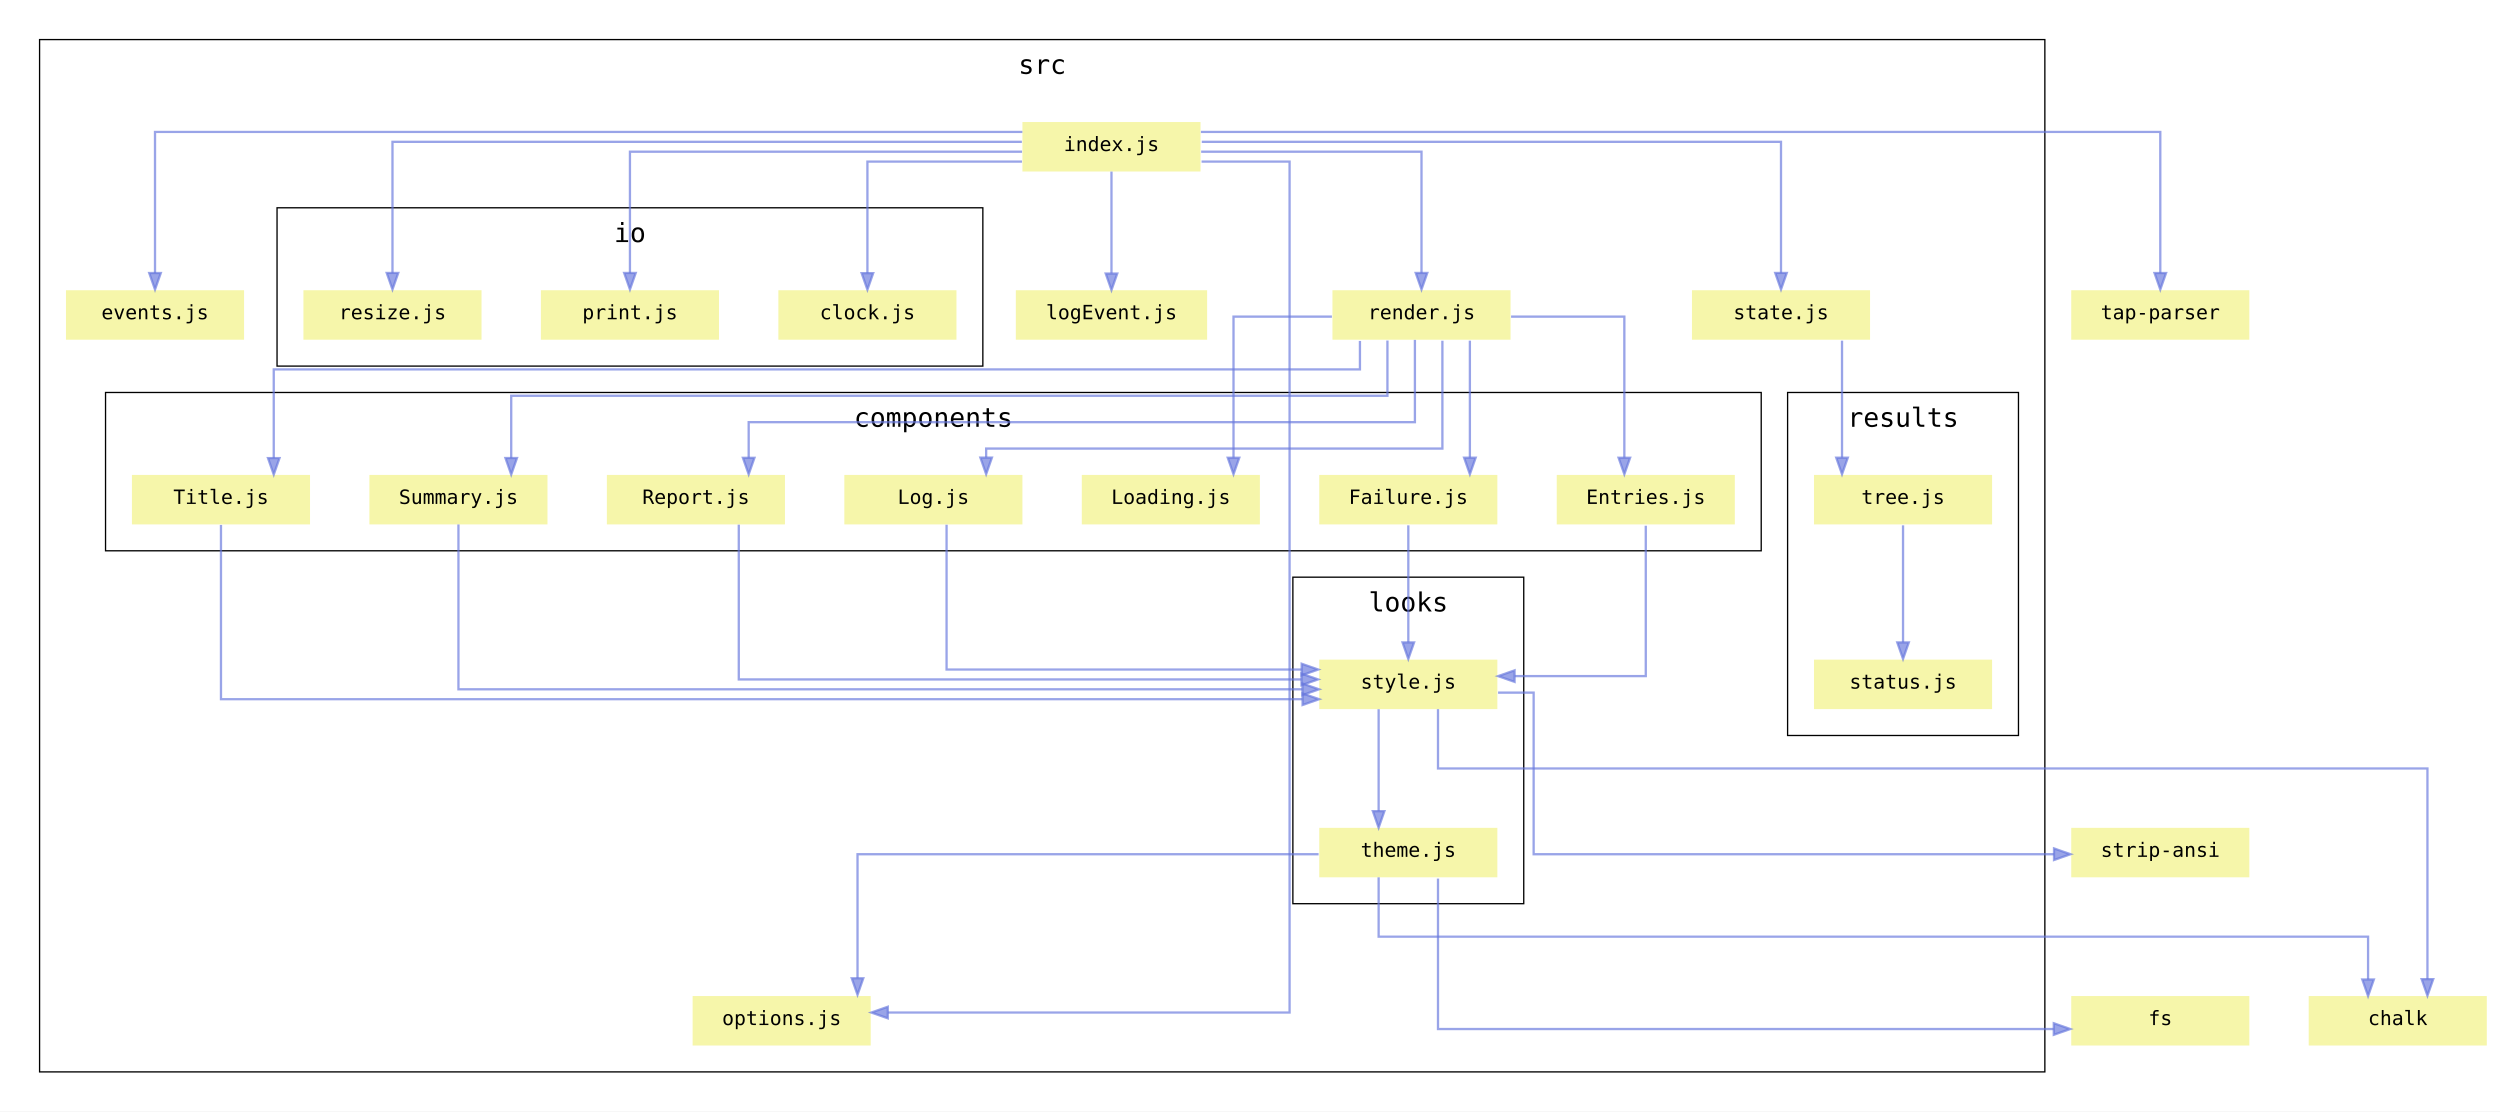
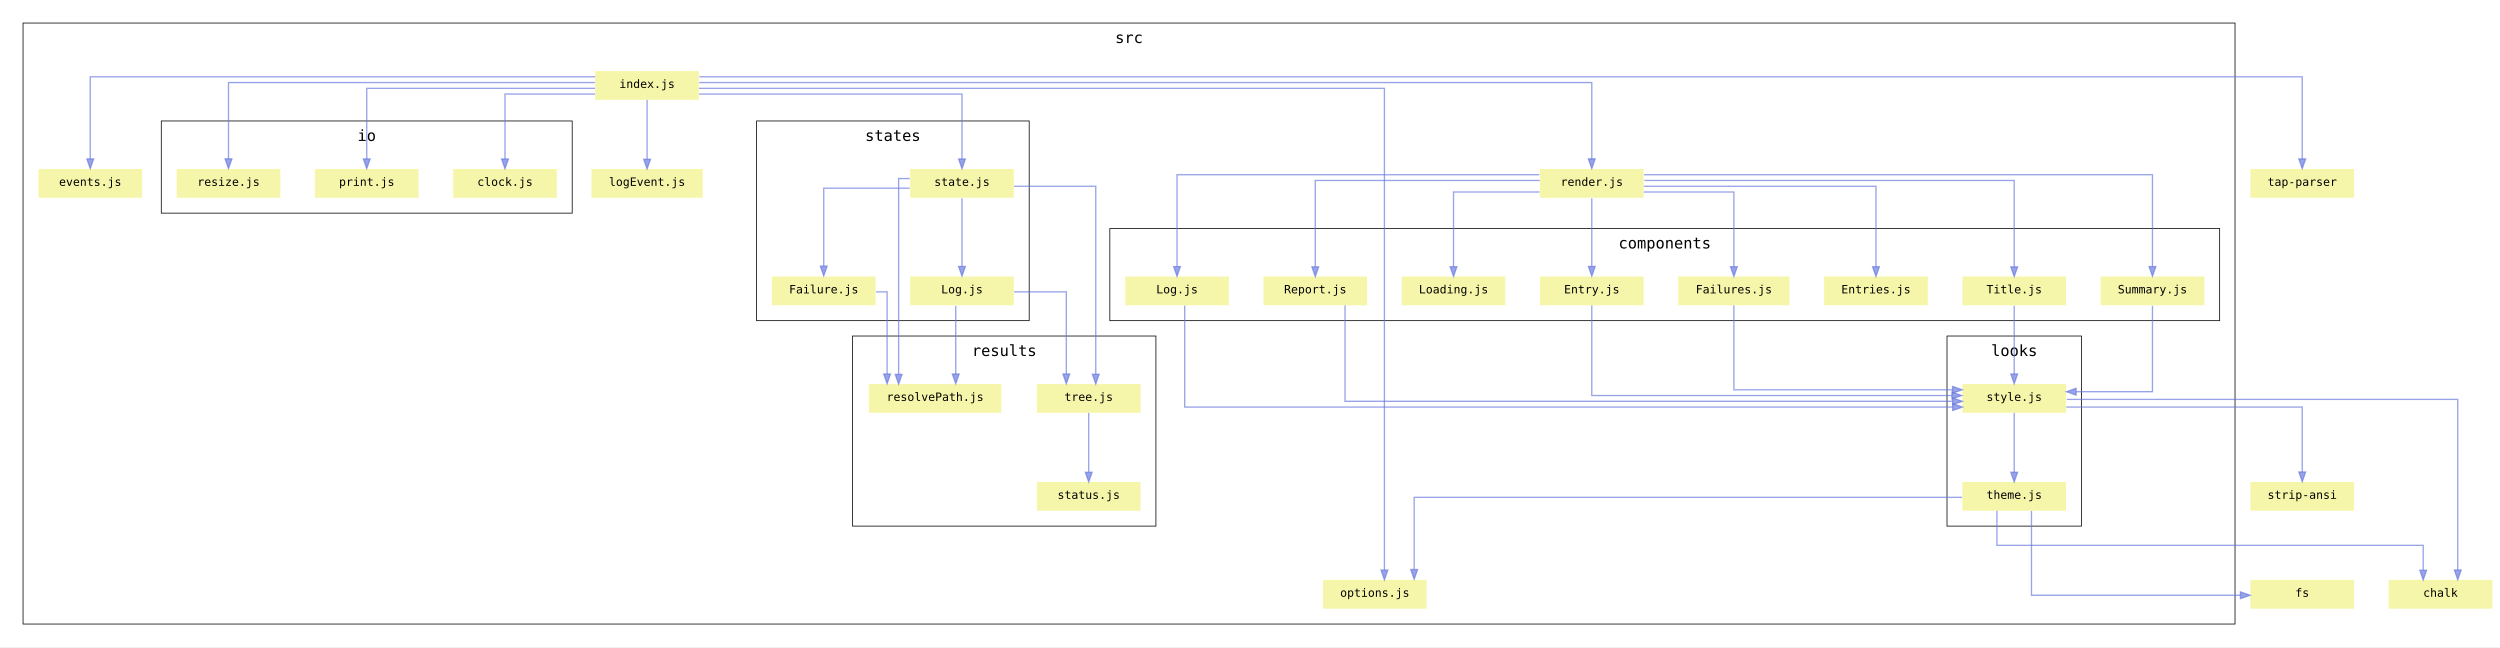
- <svg xmlns="http://www.w3.org/2000/svg" xmlns:xlink="http://www.w3.org/1999/xlink" width="758pt" height="337pt" viewBox="0.00 0.00 758.00 337.00">
+ <svg xmlns="http://www.w3.org/2000/svg" xmlns:xlink="http://www.w3.org/1999/xlink" width="1302pt" height="337pt" viewBox="0.00 0.00 1302.00 337.00">
  <g id="graph0" class="graph" transform="scale(1 1) rotate(0) translate(4 333)">
-     <polygon fill="#ffffff" stroke="transparent" points="-4,4 -4,-333 754,-333 754,4 -4,4" />
+     <polygon fill="#ffffff" stroke="transparent" points="-4,4 -4,-333 1298,-333 1298,4 -4,4" />
    <g id="clust1" class="cluster">
-       <polygon fill="#ffffff" stroke="#000000" stroke-width=".4" points="8,-8 8,-321 616,-321 616,-8 8,-8" />
-       <text text-anchor="middle" x="312" y="-310.6" font-family="monospace" font-size="8.00" fill="#000000">src</text>
+       <polygon fill="#ffffff" stroke="#000000" stroke-width=".4" points="8,-8 8,-321 1160,-321 1160,-8 8,-8" />
+       <text text-anchor="middle" x="584" y="-310.6" font-family="monospace" font-size="8.00" fill="#000000">src</text>
    </g>
    <g id="clust2" class="cluster">
-       <polygon fill="#ffffff" stroke="#000000" stroke-width=".4" points="28,-166 28,-214 530,-214 530,-166 28,-166" />
-       <text text-anchor="middle" x="279" y="-203.6" font-family="monospace" font-size="8.00" fill="#000000">components</text>
+       <polygon fill="#ffffff" stroke="#000000" stroke-width=".4" points="574,-166 574,-214 1152,-214 1152,-166 574,-166" />
+       <text text-anchor="middle" x="863" y="-203.6" font-family="monospace" font-size="8.00" fill="#000000">components</text>
    </g>
    <g id="clust3" class="cluster">
      <polygon fill="#ffffff" stroke="#000000" stroke-width=".4" points="80,-222 80,-270 294,-270 294,-222 80,-222" />
      <text text-anchor="middle" x="187" y="-259.6" font-family="monospace" font-size="8.00" fill="#000000">io</text>
    </g>
    <g id="clust4" class="cluster">
-       <polygon fill="#ffffff" stroke="#000000" stroke-width=".4" points="388,-59 388,-158 458,-158 458,-59 388,-59" />
-       <text text-anchor="middle" x="423" y="-147.6" font-family="monospace" font-size="8.00" fill="#000000">looks</text>
+       <polygon fill="#ffffff" stroke="#000000" stroke-width=".4" points="1010,-59 1010,-158 1080,-158 1080,-59 1010,-59" />
+       <text text-anchor="middle" x="1045" y="-147.6" font-family="monospace" font-size="8.00" fill="#000000">looks</text>
    </g>
    <g id="clust5" class="cluster">
-       <polygon fill="#ffffff" stroke="#000000" stroke-width=".4" points="538,-110 538,-214 608,-214 608,-110 538,-110" />
-       <text text-anchor="middle" x="573" y="-203.6" font-family="monospace" font-size="8.00" fill="#000000">results</text>
+       <polygon fill="#ffffff" stroke="#000000" stroke-width=".4" points="440,-59 440,-158 598,-158 598,-59 440,-59" />
+       <text text-anchor="middle" x="519" y="-147.6" font-family="monospace" font-size="8.00" fill="#000000">results</text>
+     </g>
+     <g id="clust6" class="cluster">
+       <polygon fill="#ffffff" stroke="#000000" stroke-width=".4" points="390,-166 390,-270 532,-270 532,-166 390,-166" />
+       <text text-anchor="middle" x="461" y="-259.6" font-family="monospace" font-size="8.00" fill="#000000">states</text>
    </g>
    <g id="node1" class="node">
      <g id="a_node1">
        <a xlink:href="chalk" xlink:title="chalk">
-           <polygon fill="#f6f6aa" stroke="transparent" stroke-width=".4" points="750,-31 696,-31 696,-16 750,-16 750,-31" />
-           <text text-anchor="middle" x="723" y="-22.2" font-family="monospace" font-size="6.00" fill="#000000">chalk</text>
+           <polygon fill="#f6f6aa" stroke="transparent" stroke-width=".4" points="1294,-31 1240,-31 1240,-16 1294,-16 1294,-31" />
+           <text text-anchor="middle" x="1267" y="-22.2" font-family="monospace" font-size="6.00" fill="#000000">chalk</text>
        </a>
      </g>
    </g>
    <g id="node2" class="node">
-       <polygon fill="#f6f6aa" stroke="transparent" stroke-width=".4" points="678,-31 624,-31 624,-16 678,-16 678,-31" />
-       <text text-anchor="middle" x="651" y="-22.2" font-family="monospace" font-size="6.00" fill="#000000">fs</text>
+       <polygon fill="#f6f6aa" stroke="transparent" stroke-width=".4" points="1222,-31 1168,-31 1168,-16 1222,-16 1222,-31" />
+       <text text-anchor="middle" x="1195" y="-22.2" font-family="monospace" font-size="6.00" fill="#000000">fs</text>
    </g>
    <g id="node3" class="node">
      <g id="a_node3">
        <a xlink:href="src/components/Entries.js" xlink:title="Entries.js">
-           <polygon fill="#f6f6aa" stroke="transparent" stroke-width=".4" points="522,-189 468,-189 468,-174 522,-174 522,-189" />
-           <text text-anchor="middle" x="495" y="-180.2" font-family="monospace" font-size="6.00" fill="#000000">Entries.js</text>
+           <polygon fill="#f6f6aa" stroke="transparent" stroke-width=".4" points="1000,-189 946,-189 946,-174 1000,-174 1000,-189" />
+           <text text-anchor="middle" x="973" y="-180.2" font-family="monospace" font-size="6.00" fill="#000000">Entries.js</text>
        </a>
      </g>
    </g>
    <g id="node4" class="node">
      <g id="a_node4">
+         <a xlink:href="src/components/Entry.js" xlink:title="Entry.js">
+           <polygon fill="#f6f6aa" stroke="transparent" stroke-width=".4" points="852,-189 798,-189 798,-174 852,-174 852,-189" />
+           <text text-anchor="middle" x="825" y="-180.2" font-family="monospace" font-size="6.00" fill="#000000">Entry.js</text>
+         </a>
+       </g>
+     </g>
+     <g id="node5" class="node">
+       <g id="a_node5">
        <a xlink:href="src/looks/style.js" xlink:title="style.js">
-           <polygon fill="#f6f6aa" stroke="transparent" stroke-width=".4" points="450,-133 396,-133 396,-118 450,-118 450,-133" />
-           <text text-anchor="middle" x="423" y="-124.2" font-family="monospace" font-size="6.00" fill="#000000">style.js</text>
+           <polygon fill="#f6f6aa" stroke="transparent" stroke-width=".4" points="1072,-133 1018,-133 1018,-118 1072,-118 1072,-133" />
+           <text text-anchor="middle" x="1045" y="-124.2" font-family="monospace" font-size="6.00" fill="#000000">style.js</text>
        </a>
      </g>
    </g>
    <g id="edge1" class="edge">
-       <path fill="none" stroke="#6677dd" stroke-width=".7" stroke-opacity="0.667" d="M495,-173.606C495,-158.724 495,-128 495,-128 495,-128 455.22,-128 455.22,-128" />
-       <polygon fill="#6677dd" fill-opacity="0.667" stroke="#6677dd" stroke-width=".7" stroke-opacity="0.667" points="455.22,-126.25 450.22,-128 455.22,-129.75 455.22,-126.25" />
+       <path fill="none" stroke="#6677dd" stroke-width=".7" stroke-opacity="0.667" d="M825,-173.922C825,-158.947 825,-127 825,-127 825,-127 1012.582,-127 1012.582,-127" />
+       <polygon fill="#6677dd" fill-opacity="0.667" stroke="#6677dd" stroke-width=".7" stroke-opacity="0.667" points="1012.582,-128.75 1017.582,-127 1012.582,-125.25 1012.582,-128.75" />
    </g>
    <g id="edge17" class="edge">
-       <path fill="none" stroke="#6677dd" stroke-width=".7" stroke-opacity="0.667" d="M432,-117.987C432,-110.465 432,-100 432,-100 432,-100 732,-100 732,-100 732,-100 732,-36.115 732,-36.115" />
-       <polygon fill="#6677dd" fill-opacity="0.667" stroke="#6677dd" stroke-width=".7" stroke-opacity="0.667" points="733.75,-36.115 732,-31.115 730.25,-36.115 733.75,-36.115" />
-     </g>
-     <g id="node21" class="node">
-       <g id="a_node21">
-         <a xlink:href="src/looks/theme.js" xlink:title="theme.js">
-           <polygon fill="#f6f6aa" stroke="transparent" stroke-width=".4" points="450,-82 396,-82 396,-67 450,-67 450,-82" />
-           <text text-anchor="middle" x="423" y="-73.2" font-family="monospace" font-size="6.00" fill="#000000">theme.js</text>
-         </a>
-       </g>
-     </g>
-     <g id="edge16" class="edge">
-       <path fill="none" stroke="#6677dd" stroke-width=".7" stroke-opacity="0.667" d="M414,-117.975C414,-117.975 414,-87.056 414,-87.056" />
-       <polygon fill="#6677dd" fill-opacity="0.667" stroke="#6677dd" stroke-width=".7" stroke-opacity="0.667" points="415.75,-87.056 414,-82.056 412.25,-87.056 415.75,-87.056" />
+       <path fill="none" stroke="#6677dd" stroke-width=".7" stroke-opacity="0.667" d="M1072.406,-125C1133.595,-125 1276,-125 1276,-125 1276,-125 1276,-36.129 1276,-36.129" />
+       <polygon fill="#6677dd" fill-opacity="0.667" stroke="#6677dd" stroke-width=".7" stroke-opacity="0.667" points="1277.75,-36.129 1276,-31.129 1274.25,-36.129 1277.75,-36.129" />
    </g>
    <g id="node22" class="node">
      <g id="a_node22">
+         <a xlink:href="src/looks/theme.js" xlink:title="theme.js">
+           <polygon fill="#f6f6aa" stroke="transparent" stroke-width=".4" points="1072,-82 1018,-82 1018,-67 1072,-67 1072,-82" />
+           <text text-anchor="middle" x="1045" y="-73.2" font-family="monospace" font-size="6.00" fill="#000000">theme.js</text>
+         </a>
+       </g>
+     </g>
+     <g id="edge16" class="edge">
+       <path fill="none" stroke="#6677dd" stroke-width=".7" stroke-opacity="0.667" d="M1045,-117.975C1045,-117.975 1045,-87.056 1045,-87.056" />
+       <polygon fill="#6677dd" fill-opacity="0.667" stroke="#6677dd" stroke-width=".7" stroke-opacity="0.667" points="1046.75,-87.056 1045,-82.056 1043.25,-87.056 1046.75,-87.056" />
+     </g>
+     <g id="node23" class="node">
+       <g id="a_node23">
        <a xlink:href="strip-ansi" xlink:title="strip-ansi">
-           <polygon fill="#f6f6aa" stroke="transparent" stroke-width=".4" points="678,-82 624,-82 624,-67 678,-67 678,-82" />
-           <text text-anchor="middle" x="651" y="-73.2" font-family="monospace" font-size="6.00" fill="#000000">strip-ansi</text>
+           <polygon fill="#f6f6aa" stroke="transparent" stroke-width=".4" points="1222,-82 1168,-82 1168,-67 1222,-67 1222,-82" />
+           <text text-anchor="middle" x="1195" y="-73.2" font-family="monospace" font-size="6.00" fill="#000000">strip-ansi</text>
        </a>
      </g>
    </g>
    <g id="edge18" class="edge">
-       <path fill="none" stroke="#6677dd" stroke-width=".7" stroke-opacity="0.667" d="M450.212,-123C456.303,-123 461,-123 461,-123 461,-123 461,-74 461,-74 461,-74 618.778,-74 618.778,-74" />
-       <polygon fill="#6677dd" fill-opacity="0.667" stroke="#6677dd" stroke-width=".7" stroke-opacity="0.667" points="618.778,-75.75 623.778,-74 618.778,-72.25 618.778,-75.75" />
-     </g>
-     <g id="node5" class="node">
-       <g id="a_node5">
-         <a xlink:href="src/components/Failure.js" xlink:title="Failure.js">
-           <polygon fill="#f6f6aa" stroke="transparent" stroke-width=".4" points="450,-189 396,-189 396,-174 450,-174 450,-189" />
-           <text text-anchor="middle" x="423" y="-180.2" font-family="monospace" font-size="6.00" fill="#000000">Failure.js</text>
-         </a>
-       </g>
-     </g>
-     <g id="edge2" class="edge">
-       <path fill="none" stroke="#6677dd" stroke-width=".7" stroke-opacity="0.667" d="M423,-173.713C423,-173.713 423,-138.22 423,-138.22" />
-       <polygon fill="#6677dd" fill-opacity="0.667" stroke="#6677dd" stroke-width=".7" stroke-opacity="0.667" points="424.75,-138.22 423,-133.22 421.25,-138.22 424.75,-138.22" />
+       <path fill="none" stroke="#6677dd" stroke-width=".7" stroke-opacity="0.667" d="M1072.164,-121C1115.39,-121 1195,-121 1195,-121 1195,-121 1195,-87.178 1195,-87.178" />
+       <polygon fill="#6677dd" fill-opacity="0.667" stroke="#6677dd" stroke-width=".7" stroke-opacity="0.667" points="1196.75,-87.178 1195,-82.178 1193.25,-87.179 1196.75,-87.178" />
    </g>
    <g id="node6" class="node">
      <g id="a_node6">
-         <a xlink:href="src/components/Loading.js" xlink:title="Loading.js">
-           <polygon fill="#f6f6aa" stroke="transparent" stroke-width=".4" points="378,-189 324,-189 324,-174 378,-174 378,-189" />
-           <text text-anchor="middle" x="351" y="-180.2" font-family="monospace" font-size="6.00" fill="#000000">Loading.js</text>
-         </a>
-       </g>
+         <a xlink:href="src/components/Failures.js" xlink:title="Failures.js">
+           <polygon fill="#f6f6aa" stroke="transparent" stroke-width=".4" points="928,-189 870,-189 870,-174 928,-174 928,-189" />
+           <text text-anchor="middle" x="899" y="-180.2" font-family="monospace" font-size="6.00" fill="#000000">Failures.js</text>
+         </a>
+       </g>
+     </g>
+     <g id="edge2" class="edge">
+       <path fill="none" stroke="#6677dd" stroke-width=".7" stroke-opacity="0.667" d="M899,-173.901C899,-159.575 899,-130 899,-130 899,-130 1012.881,-130 1012.881,-130" />
+       <polygon fill="#6677dd" fill-opacity="0.667" stroke="#6677dd" stroke-width=".7" stroke-opacity="0.667" points="1012.881,-131.75 1017.881,-130 1012.881,-128.25 1012.881,-131.75" />
    </g>
    <g id="node7" class="node">
      <g id="a_node7">
-         <a xlink:href="src/components/Log.js" xlink:title="Log.js">
-           <polygon fill="#f6f6aa" stroke="transparent" stroke-width=".4" points="306,-189 252,-189 252,-174 306,-174 306,-189" />
-           <text text-anchor="middle" x="279" y="-180.2" font-family="monospace" font-size="6.00" fill="#000000">Log.js</text>
-         </a>
-       </g>
-     </g>
-     <g id="edge3" class="edge">
-       <path fill="none" stroke="#6677dd" stroke-width=".7" stroke-opacity="0.667" d="M283,-173.901C283,-159.575 283,-130 283,-130 283,-130 390.674,-130 390.674,-130" />
-       <polygon fill="#6677dd" fill-opacity="0.667" stroke="#6677dd" stroke-width=".7" stroke-opacity="0.667" points="390.674,-131.75 395.674,-130 390.674,-128.25 390.674,-131.75" />
+         <a xlink:href="src/components/Loading.js" xlink:title="Loading.js">
+           <polygon fill="#f6f6aa" stroke="transparent" stroke-width=".4" points="780,-189 726,-189 726,-174 780,-174 780,-189" />
+           <text text-anchor="middle" x="753" y="-180.2" font-family="monospace" font-size="6.00" fill="#000000">Loading.js</text>
+         </a>
+       </g>
    </g>
    <g id="node8" class="node">
      <g id="a_node8">
-         <a xlink:href="src/components/Report.js" xlink:title="Report.js">
-           <polygon fill="#f6f6aa" stroke="transparent" stroke-width=".4" points="234,-189 180,-189 180,-174 234,-174 234,-189" />
-           <text text-anchor="middle" x="207" y="-180.2" font-family="monospace" font-size="6.00" fill="#000000">Report.js</text>
-         </a>
-       </g>
-     </g>
-     <g id="edge4" class="edge">
-       <path fill="none" stroke="#6677dd" stroke-width=".7" stroke-opacity="0.667" d="M220,-173.922C220,-158.947 220,-127 220,-127 220,-127 390.623,-127 390.623,-127" />
-       <polygon fill="#6677dd" fill-opacity="0.667" stroke="#6677dd" stroke-width=".7" stroke-opacity="0.667" points="390.623,-128.75 395.623,-127 390.623,-125.25 390.623,-128.75" />
+         <a xlink:href="src/components/Log.js" xlink:title="Log.js">
+           <polygon fill="#f6f6aa" stroke="transparent" stroke-width=".4" points="636,-189 582,-189 582,-174 636,-174 636,-189" />
+           <text text-anchor="middle" x="609" y="-180.2" font-family="monospace" font-size="6.00" fill="#000000">Log.js</text>
+         </a>
+       </g>
+     </g>
+     <g id="edge3" class="edge">
+       <path fill="none" stroke="#6677dd" stroke-width=".7" stroke-opacity="0.667" d="M613,-173.838C613,-157.558 613,-121 613,-121 613,-121 1012.976,-121 1012.976,-121" />
+       <polygon fill="#6677dd" fill-opacity="0.667" stroke="#6677dd" stroke-width=".7" stroke-opacity="0.667" points="1012.976,-122.75 1017.976,-121 1012.976,-119.25 1012.976,-122.75" />
    </g>
    <g id="node9" class="node">
      <g id="a_node9">
-         <a xlink:href="src/components/Summary.js" xlink:title="Summary.js">
-           <polygon fill="#f6f6aa" stroke="transparent" stroke-width=".4" points="162,-189 108,-189 108,-174 162,-174 162,-189" />
-           <text text-anchor="middle" x="135" y="-180.2" font-family="monospace" font-size="6.00" fill="#000000">Summary.js</text>
-         </a>
-       </g>
-     </g>
-     <g id="edge5" class="edge">
-       <path fill="none" stroke="#6677dd" stroke-width=".7" stroke-opacity="0.667" d="M135,-173.983C135,-158.397 135,-124 135,-124 135,-124 390.906,-124 390.906,-124" />
-       <polygon fill="#6677dd" fill-opacity="0.667" stroke="#6677dd" stroke-width=".7" stroke-opacity="0.667" points="390.906,-125.75 395.906,-124 390.906,-122.25 390.906,-125.75" />
+         <a xlink:href="src/components/Report.js" xlink:title="Report.js">
+           <polygon fill="#f6f6aa" stroke="transparent" stroke-width=".4" points="708,-189 654,-189 654,-174 708,-174 708,-189" />
+           <text text-anchor="middle" x="681" y="-180.2" font-family="monospace" font-size="6.00" fill="#000000">Report.js</text>
+         </a>
+       </g>
+     </g>
+     <g id="edge4" class="edge">
+       <path fill="none" stroke="#6677dd" stroke-width=".7" stroke-opacity="0.667" d="M696.5,-173.983C696.5,-158.397 696.5,-124 696.5,-124 696.5,-124 1012.944,-124 1012.944,-124" />
+       <polygon fill="#6677dd" fill-opacity="0.667" stroke="#6677dd" stroke-width=".7" stroke-opacity="0.667" points="1012.944,-125.75 1017.944,-124 1012.944,-122.25 1012.944,-125.75" />
    </g>
    <g id="node10" class="node">
      <g id="a_node10">
-         <a xlink:href="src/components/Title.js" xlink:title="Title.js">
-           <polygon fill="#f6f6aa" stroke="transparent" stroke-width=".4" points="90,-189 36,-189 36,-174 90,-174 90,-189" />
-           <text text-anchor="middle" x="63" y="-180.2" font-family="monospace" font-size="6.00" fill="#000000">Title.js</text>
-         </a>
-       </g>
-     </g>
-     <g id="edge6" class="edge">
-       <path fill="none" stroke="#6677dd" stroke-width=".7" stroke-opacity="0.667" d="M63,-173.838C63,-157.558 63,-121 63,-121 63,-121 390.942,-121 390.942,-121" />
-       <polygon fill="#6677dd" fill-opacity="0.667" stroke="#6677dd" stroke-width=".7" stroke-opacity="0.667" points="390.942,-122.75 395.942,-121 390.942,-119.25 390.942,-122.75" />
+         <a xlink:href="src/components/Summary.js" xlink:title="Summary.js">
+           <polygon fill="#f6f6aa" stroke="transparent" stroke-width=".4" points="1144,-189 1090,-189 1090,-174 1144,-174 1144,-189" />
+           <text text-anchor="middle" x="1117" y="-180.2" font-family="monospace" font-size="6.00" fill="#000000">Summary.js</text>
+         </a>
+       </g>
+     </g>
+     <g id="edge5" class="edge">
+       <path fill="none" stroke="#6677dd" stroke-width=".7" stroke-opacity="0.667" d="M1117,-173.753C1117,-159.15 1117,-129 1117,-129 1117,-129 1077.22,-129 1077.22,-129" />
+       <polygon fill="#6677dd" fill-opacity="0.667" stroke="#6677dd" stroke-width=".7" stroke-opacity="0.667" points="1077.22,-127.25 1072.22,-129 1077.22,-130.75 1077.22,-127.25" />
    </g>
    <g id="node11" class="node">
      <g id="a_node11">
+         <a xlink:href="src/components/Title.js" xlink:title="Title.js">
+           <polygon fill="#f6f6aa" stroke="transparent" stroke-width=".4" points="1072,-189 1018,-189 1018,-174 1072,-174 1072,-189" />
+           <text text-anchor="middle" x="1045" y="-180.2" font-family="monospace" font-size="6.00" fill="#000000">Title.js</text>
+         </a>
+       </g>
+     </g>
+     <g id="edge6" class="edge">
+       <path fill="none" stroke="#6677dd" stroke-width=".7" stroke-opacity="0.667" d="M1045,-173.713C1045,-173.713 1045,-138.22 1045,-138.22" />
+       <polygon fill="#6677dd" fill-opacity="0.667" stroke="#6677dd" stroke-width=".7" stroke-opacity="0.667" points="1046.75,-138.22 1045,-133.22 1043.25,-138.22 1046.75,-138.22" />
+     </g>
+     <g id="node12" class="node">
+       <g id="a_node12">
        <a xlink:href="src/events.js" xlink:title="events.js">
          <polygon fill="#f6f6aa" stroke="transparent" stroke-width=".4" points="70,-245 16,-245 16,-230 70,-230 70,-245" />
          <text text-anchor="middle" x="43" y="-236.2" font-family="monospace" font-size="6.00" fill="#000000">events.js</text>
        </a>
      </g>
    </g>
-     <g id="node12" class="node">
-       <g id="a_node12">
+     <g id="node13" class="node">
+       <g id="a_node13">
        <a xlink:href="src/index.js" xlink:title="index.js">
          <polygon fill="#f6f6aa" stroke="transparent" stroke-width=".4" points="360,-296 306,-296 306,-281 360,-281 360,-296" />
          <text text-anchor="middle" x="333" y="-287.2" font-family="monospace" font-size="6.00" fill="#000000">index.js</text>
        </a>
      </g>
    </g>
    <g id="edge7" class="edge">
      <path fill="none" stroke="#6677dd" stroke-width=".7" stroke-opacity="0.667" d="M305.978,-293C233.985,-293 43,-293 43,-293 43,-293 43,-250.217 43,-250.217" />
      <polygon fill="#6677dd" fill-opacity="0.667" stroke="#6677dd" stroke-width=".7" stroke-opacity="0.667" points="44.75,-250.217 43,-245.217 41.25,-250.217 44.75,-250.217" />
    </g>
-     <g id="node13" class="node">
-       <g id="a_node13">
+     <g id="node14" class="node">
+       <g id="a_node14">
        <a xlink:href="src/io/clock.js" xlink:title="clock.js">
          <polygon fill="#f6f6aa" stroke="transparent" stroke-width=".4" points="286,-245 232,-245 232,-230 286,-230 286,-245" />
          <text text-anchor="middle" x="259" y="-236.2" font-family="monospace" font-size="6.00" fill="#000000">clock.js</text>
        </a>
      </g>
    </g>
    <g id="edge8" class="edge">
      <path fill="none" stroke="#6677dd" stroke-width=".7" stroke-opacity="0.667" d="M305.865,-284C284.746,-284 259,-284 259,-284 259,-284 259,-250.179 259,-250.179" />
      <polygon fill="#6677dd" fill-opacity="0.667" stroke="#6677dd" stroke-width=".7" stroke-opacity="0.667" points="260.75,-250.179 259,-245.179 257.25,-250.179 260.75,-250.179" />
    </g>
-     <g id="node14" class="node">
-       <g id="a_node14">
+     <g id="node15" class="node">
+       <g id="a_node15">
        <a xlink:href="src/io/print.js" xlink:title="print.js">
          <polygon fill="#f6f6aa" stroke="transparent" stroke-width=".4" points="214,-245 160,-245 160,-230 214,-230 214,-245" />
          <text text-anchor="middle" x="187" y="-236.2" font-family="monospace" font-size="6.00" fill="#000000">print.js</text>
        </a>
      </g>
    </g>
    <g id="edge9" class="edge">
      <path fill="none" stroke="#6677dd" stroke-width=".7" stroke-opacity="0.667" d="M305.881,-287C263.659,-287 187,-287 187,-287 187,-287 187,-250.234 187,-250.234" />
      <polygon fill="#6677dd" fill-opacity="0.667" stroke="#6677dd" stroke-width=".7" stroke-opacity="0.667" points="188.75,-250.234 187,-245.234 185.25,-250.234 188.75,-250.234" />
    </g>
-     <g id="node15" class="node">
-       <g id="a_node15">
+     <g id="node16" class="node">
+       <g id="a_node16">
        <a xlink:href="src/io/resize.js" xlink:title="resize.js">
          <polygon fill="#f6f6aa" stroke="transparent" stroke-width=".4" points="142,-245 88,-245 88,-230 142,-230 142,-245" />
          <text text-anchor="middle" x="115" y="-236.2" font-family="monospace" font-size="6.00" fill="#000000">resize.js</text>
        </a>
      </g>
    </g>
    <g id="edge10" class="edge">
      <path fill="none" stroke="#6677dd" stroke-width=".7" stroke-opacity="0.667" d="M305.831,-290C247.392,-290 115,-290 115,-290 115,-290 115,-250.247 115,-250.247" />
      <polygon fill="#6677dd" fill-opacity="0.667" stroke="#6677dd" stroke-width=".7" stroke-opacity="0.667" points="116.75,-250.246 115,-245.247 113.25,-250.247 116.75,-250.246" />
    </g>
-     <g id="node16" class="node">
-       <g id="a_node16">
+     <g id="node17" class="node">
+       <g id="a_node17">
        <a xlink:href="src/logEvent.js" xlink:title="logEvent.js">
          <polygon fill="#f6f6aa" stroke="transparent" stroke-width=".4" points="362,-245 304,-245 304,-230 362,-230 362,-245" />
          <text text-anchor="middle" x="333" y="-236.2" font-family="monospace" font-size="6.00" fill="#000000">logEvent.js</text>
        </a>
      </g>
    </g>
    <g id="edge11" class="edge">
      <path fill="none" stroke="#6677dd" stroke-width=".7" stroke-opacity="0.667" d="M333,-280.975C333,-280.975 333,-250.056 333,-250.056" />
      <polygon fill="#6677dd" fill-opacity="0.667" stroke="#6677dd" stroke-width=".7" stroke-opacity="0.667" points="334.75,-250.056 333,-245.056 331.25,-250.056 334.75,-250.056" />
    </g>
-     <g id="node17" class="node">
-       <g id="a_node17">
-         <a xlink:href="src/options.js" xlink:title="options.js">
-           <polygon fill="#f6f6aa" stroke="transparent" stroke-width=".4" points="260,-31 206,-31 206,-16 260,-16 260,-31" />
-           <text text-anchor="middle" x="233" y="-22.2" font-family="monospace" font-size="6.00" fill="#000000">options.js</text>
-         </a>
-       </g>
-     </g>
-     <g id="edge12" class="edge">
-       <path fill="none" stroke="#6677dd" stroke-width=".7" stroke-opacity="0.667" d="M360.316,-284C373.71,-284 387,-284 387,-284 387,-284 387,-26 387,-26 387,-26 265.178,-26 265.178,-26" />
-       <polygon fill="#6677dd" fill-opacity="0.667" stroke="#6677dd" stroke-width=".7" stroke-opacity="0.667" points="265.178,-24.25 260.178,-26 265.178,-27.75 265.178,-24.25" />
-     </g>
    <g id="node18" class="node">
      <g id="a_node18">
-         <a xlink:href="src/render.js" xlink:title="render.js">
-           <polygon fill="#f6f6aa" stroke="transparent" stroke-width=".4" points="454,-245 400,-245 400,-230 454,-230 454,-245" />
-           <text text-anchor="middle" x="427" y="-236.2" font-family="monospace" font-size="6.00" fill="#000000">render.js</text>
-         </a>
-       </g>
-     </g>
-     <g id="edge13" class="edge">
-       <path fill="none" stroke="#6677dd" stroke-width=".7" stroke-opacity="0.667" d="M360.189,-287C387.95,-287 427,-287 427,-287 427,-287 427,-250.234 427,-250.234" />
-       <polygon fill="#6677dd" fill-opacity="0.667" stroke="#6677dd" stroke-width=".7" stroke-opacity="0.667" points="428.75,-250.234 427,-245.234 425.25,-250.234 428.75,-250.234" />
+         <a xlink:href="src/options.js" xlink:title="options.js">
+           <polygon fill="#f6f6aa" stroke="transparent" stroke-width=".4" points="739,-31 685,-31 685,-16 739,-16 739,-31" />
+           <text text-anchor="middle" x="712" y="-22.2" font-family="monospace" font-size="6.00" fill="#000000">options.js</text>
+         </a>
+       </g>
+     </g>
+     <g id="edge12" class="edge">
+       <path fill="none" stroke="#6677dd" stroke-width=".7" stroke-opacity="0.667" d="M360.002,-287C447.409,-287 717,-287 717,-287 717,-287 717,-36.102 717,-36.102" />
+       <polygon fill="#6677dd" fill-opacity="0.667" stroke="#6677dd" stroke-width=".7" stroke-opacity="0.667" points="718.75,-36.102 717,-31.102 715.25,-36.102 718.75,-36.102" />
    </g>
    <g id="node19" class="node">
      <g id="a_node19">
-         <a xlink:href="src/state.js" xlink:title="state.js">
-           <polygon fill="#f6f6aa" stroke="transparent" stroke-width=".4" points="563,-245 509,-245 509,-230 563,-230 563,-245" />
-           <text text-anchor="middle" x="536" y="-236.2" font-family="monospace" font-size="6.00" fill="#000000">state.js</text>
-         </a>
-       </g>
-     </g>
-     <g id="edge14" class="edge">
-       <path fill="none" stroke="#6677dd" stroke-width=".7" stroke-opacity="0.667" d="M360.377,-290C415.788,-290 536,-290 536,-290 536,-290 536,-250.247 536,-250.247" />
-       <polygon fill="#6677dd" fill-opacity="0.667" stroke="#6677dd" stroke-width=".7" stroke-opacity="0.667" points="537.75,-250.246 536,-245.247 534.25,-250.247 537.75,-250.246" />
+         <a xlink:href="src/render.js" xlink:title="render.js">
+           <polygon fill="#f6f6aa" stroke="transparent" stroke-width=".4" points="852,-245 798,-245 798,-230 852,-230 852,-245" />
+           <text text-anchor="middle" x="825" y="-236.2" font-family="monospace" font-size="6.00" fill="#000000">render.js</text>
+         </a>
+       </g>
+     </g>
+     <g id="edge13" class="edge">
+       <path fill="none" stroke="#6677dd" stroke-width=".7" stroke-opacity="0.667" d="M360.153,-290C463.295,-290 825,-290 825,-290 825,-290 825,-250.247 825,-250.247" />
+       <polygon fill="#6677dd" fill-opacity="0.667" stroke="#6677dd" stroke-width=".7" stroke-opacity="0.667" points="826.75,-250.246 825,-245.247 823.25,-250.247 826.75,-250.246" />
    </g>
    <g id="node20" class="node">
      <g id="a_node20">
+         <a xlink:href="src/states/state.js" xlink:title="state.js">
+           <polygon fill="#f6f6aa" stroke="transparent" stroke-width=".4" points="524,-245 470,-245 470,-230 524,-230 524,-245" />
+           <text text-anchor="middle" x="497" y="-236.2" font-family="monospace" font-size="6.00" fill="#000000">state.js</text>
+         </a>
+       </g>
+     </g>
+     <g id="edge14" class="edge">
+       <path fill="none" stroke="#6677dd" stroke-width=".7" stroke-opacity="0.667" d="M360.081,-284C406.662,-284 497,-284 497,-284 497,-284 497,-250.179 497,-250.179" />
+       <polygon fill="#6677dd" fill-opacity="0.667" stroke="#6677dd" stroke-width=".7" stroke-opacity="0.667" points="498.75,-250.179 497,-245.179 495.25,-250.179 498.75,-250.179" />
+     </g>
+     <g id="node21" class="node">
+       <g id="a_node21">
        <a xlink:href="tap-parser" xlink:title="tap-parser">
-           <polygon fill="#f6f6aa" stroke="transparent" stroke-width=".4" points="678,-245 624,-245 624,-230 678,-230 678,-245" />
-           <text text-anchor="middle" x="651" y="-236.2" font-family="monospace" font-size="6.00" fill="#000000">tap-parser</text>
+           <polygon fill="#f6f6aa" stroke="transparent" stroke-width=".4" points="1222,-245 1168,-245 1168,-230 1222,-230 1222,-245" />
+           <text text-anchor="middle" x="1195" y="-236.2" font-family="monospace" font-size="6.00" fill="#000000">tap-parser</text>
        </a>
      </g>
    </g>
    <g id="edge15" class="edge">
-       <path fill="none" stroke="#6677dd" stroke-width=".7" stroke-opacity="0.667" d="M360.113,-293C437.014,-293 651,-293 651,-293 651,-293 651,-250.217 651,-250.217" />
-       <polygon fill="#6677dd" fill-opacity="0.667" stroke="#6677dd" stroke-width=".7" stroke-opacity="0.667" points="652.75,-250.217 651,-245.217 649.25,-250.217 652.75,-250.217" />
+       <path fill="none" stroke="#6677dd" stroke-width=".7" stroke-opacity="0.667" d="M360.222,-293C506.745,-293 1195,-293 1195,-293 1195,-293 1195,-250.217 1195,-250.217" />
+       <polygon fill="#6677dd" fill-opacity="0.667" stroke="#6677dd" stroke-width=".7" stroke-opacity="0.667" points="1196.75,-250.217 1195,-245.217 1193.25,-250.217 1196.75,-250.217" />
    </g>
    <g id="edge22" class="edge">
-       <path fill="none" stroke="#6677dd" stroke-width=".7" stroke-opacity="0.667" d="M454.154,-237C470.629,-237 488.5,-237 488.5,-237 488.5,-237 488.5,-194.217 488.5,-194.217" />
-       <polygon fill="#6677dd" fill-opacity="0.667" stroke="#6677dd" stroke-width=".7" stroke-opacity="0.667" points="490.25,-194.217 488.5,-189.217 486.75,-194.217 490.25,-194.217" />
+       <path fill="none" stroke="#6677dd" stroke-width=".7" stroke-opacity="0.667" d="M852.145,-236C894.872,-236 973,-236 973,-236 973,-236 973,-194.078 973,-194.078" />
+       <polygon fill="#6677dd" fill-opacity="0.667" stroke="#6677dd" stroke-width=".7" stroke-opacity="0.667" points="974.75,-194.078 973,-189.078 971.25,-194.078 974.75,-194.078" />
    </g>
    <g id="edge23" class="edge">
-       <path fill="none" stroke="#6677dd" stroke-width=".7" stroke-opacity="0.667" d="M441.667,-229.713C441.667,-229.713 441.667,-194.22 441.667,-194.22" />
-       <polygon fill="#6677dd" fill-opacity="0.667" stroke="#6677dd" stroke-width=".7" stroke-opacity="0.667" points="443.417,-194.22 441.667,-189.22 439.917,-194.22 443.417,-194.22" />
+       <path fill="none" stroke="#6677dd" stroke-width=".7" stroke-opacity="0.667" d="M825,-229.713C825,-229.713 825,-194.22 825,-194.22" />
+       <polygon fill="#6677dd" fill-opacity="0.667" stroke="#6677dd" stroke-width=".7" stroke-opacity="0.667" points="826.75,-194.22 825,-189.22 823.25,-194.22 826.75,-194.22" />
    </g>
    <g id="edge24" class="edge">
-       <path fill="none" stroke="#6677dd" stroke-width=".7" stroke-opacity="0.667" d="M399.836,-237C385.154,-237 370,-237 370,-237 370,-237 370,-194.217 370,-194.217" />
-       <polygon fill="#6677dd" fill-opacity="0.667" stroke="#6677dd" stroke-width=".7" stroke-opacity="0.667" points="371.75,-194.217 370,-189.217 368.25,-194.217 371.75,-194.217" />
+       <path fill="none" stroke="#6677dd" stroke-width=".7" stroke-opacity="0.667" d="M852.135,-233C873.254,-233 899,-233 899,-233 899,-233 899,-194.099 899,-194.099" />
+       <polygon fill="#6677dd" fill-opacity="0.667" stroke="#6677dd" stroke-width=".7" stroke-opacity="0.667" points="900.75,-194.099 899,-189.099 897.25,-194.099 900.75,-194.099" />
    </g>
    <g id="edge25" class="edge">
-       <path fill="none" stroke="#6677dd" stroke-width=".7" stroke-opacity="0.667" d="M433.333,-229.691C433.333,-217.922 433.333,-197 433.333,-197 433.333,-197 295,-197 295,-197 295,-197 295,-194.25 295,-194.25" />
-       <polygon fill="#6677dd" fill-opacity="0.667" stroke="#6677dd" stroke-width=".7" stroke-opacity="0.667" points="296.75,-194.25 295,-189.25 293.25,-194.25 296.75,-194.25" />
+       <path fill="none" stroke="#6677dd" stroke-width=".7" stroke-opacity="0.667" d="M797.78,-233C777.391,-233 753,-233 753,-233 753,-233 753,-194.099 753,-194.099" />
+       <polygon fill="#6677dd" fill-opacity="0.667" stroke="#6677dd" stroke-width=".7" stroke-opacity="0.667" points="754.75,-194.099 753,-189.099 751.25,-194.099 754.75,-194.099" />
    </g>
    <g id="edge26" class="edge">
-       <path fill="none" stroke="#6677dd" stroke-width=".7" stroke-opacity="0.667" d="M425,-229.962C425,-220.361 425,-205 425,-205 425,-205 223,-205 223,-205 223,-205 223,-194.195 223,-194.195" />
-       <polygon fill="#6677dd" fill-opacity="0.667" stroke="#6677dd" stroke-width=".7" stroke-opacity="0.667" points="224.75,-194.195 223,-189.195 221.25,-194.195 224.75,-194.195" />
+       <path fill="none" stroke="#6677dd" stroke-width=".7" stroke-opacity="0.667" d="M797.644,-242C739.521,-242 609,-242 609,-242 609,-242 609,-194.162 609,-194.162" />
+       <polygon fill="#6677dd" fill-opacity="0.667" stroke="#6677dd" stroke-width=".7" stroke-opacity="0.667" points="610.75,-194.162 609,-189.162 607.25,-194.162 610.75,-194.162" />
    </g>
    <g id="edge27" class="edge">
-       <path fill="none" stroke="#6677dd" stroke-width=".7" stroke-opacity="0.667" d="M416.667,-229.748C416.667,-222.57 416.667,-213 416.667,-213 416.667,-213 151,-213 151,-213 151,-213 151,-194.125 151,-194.125" />
-       <polygon fill="#6677dd" fill-opacity="0.667" stroke="#6677dd" stroke-width=".7" stroke-opacity="0.667" points="152.75,-194.125 151,-189.125 149.25,-194.125 152.75,-194.125" />
+       <path fill="none" stroke="#6677dd" stroke-width=".7" stroke-opacity="0.667" d="M797.915,-239C756.201,-239 681,-239 681,-239 681,-239 681,-194.017 681,-194.017" />
+       <polygon fill="#6677dd" fill-opacity="0.667" stroke="#6677dd" stroke-width=".7" stroke-opacity="0.667" points="682.75,-194.017 681,-189.017 679.25,-194.017 682.75,-194.017" />
    </g>
    <g id="edge28" class="edge">
-       <path fill="none" stroke="#6677dd" stroke-width=".7" stroke-opacity="0.667" d="M408.333,-229.637C408.333,-225.387 408.333,-221 408.333,-221 408.333,-221 79,-221 79,-221 79,-221 79,-194.116 79,-194.116" />
-       <polygon fill="#6677dd" fill-opacity="0.667" stroke="#6677dd" stroke-width=".7" stroke-opacity="0.667" points="80.75,-194.116 79,-189.116 77.25,-194.116 80.75,-194.116" />
+       <path fill="none" stroke="#6677dd" stroke-width=".7" stroke-opacity="0.667" d="M852.208,-242C924.697,-242 1117,-242 1117,-242 1117,-242 1117,-194.162 1117,-194.162" />
+       <polygon fill="#6677dd" fill-opacity="0.667" stroke="#6677dd" stroke-width=".7" stroke-opacity="0.667" points="1118.75,-194.162 1117,-189.162 1115.25,-194.162 1118.75,-194.162" />
+     </g>
+     <g id="edge29" class="edge">
+       <path fill="none" stroke="#6677dd" stroke-width=".7" stroke-opacity="0.667" d="M852.418,-239C911.393,-239 1045,-239 1045,-239 1045,-239 1045,-194.017 1045,-194.017" />
+       <polygon fill="#6677dd" fill-opacity="0.667" stroke="#6677dd" stroke-width=".7" stroke-opacity="0.667" points="1046.75,-194.017 1045,-189.017 1043.25,-194.017 1046.75,-194.017" />
    </g>
    <g id="node24" class="node">
      <g id="a_node24">
+         <a xlink:href="src/results/resolvePath.js" xlink:title="resolvePath.js">
+           <polygon fill="#f6f6aa" stroke="transparent" stroke-width=".4" points="517.5,-133 448.5,-133 448.5,-118 517.5,-118 517.5,-133" />
+           <text text-anchor="middle" x="483" y="-124.2" font-family="monospace" font-size="6.00" fill="#000000">resolvePath.js</text>
+         </a>
+       </g>
+     </g>
+     <g id="edge34" class="edge">
+       <path fill="none" stroke="#6677dd" stroke-width=".7" stroke-opacity="0.667" d="M469.748,-240C466.328,-240 464,-240 464,-240 464,-240 464,-138.013 464,-138.013" />
+       <polygon fill="#6677dd" fill-opacity="0.667" stroke="#6677dd" stroke-width=".7" stroke-opacity="0.667" points="465.75,-138.013 464,-133.013 462.25,-138.013 465.75,-138.013" />
+     </g>
+     <g id="node26" class="node">
+       <g id="a_node26">
        <a xlink:href="src/results/tree.js" xlink:title="tree.js">
-           <polygon fill="#f6f6aa" stroke="transparent" stroke-width=".4" points="600,-189 546,-189 546,-174 600,-174 600,-189" />
-           <text text-anchor="middle" x="573" y="-180.2" font-family="monospace" font-size="6.00" fill="#000000">tree.js</text>
+           <polygon fill="#f6f6aa" stroke="transparent" stroke-width=".4" points="590,-133 536,-133 536,-118 590,-118 590,-133" />
+           <text text-anchor="middle" x="563" y="-124.2" font-family="monospace" font-size="6.00" fill="#000000">tree.js</text>
+         </a>
+       </g>
+     </g>
+     <g id="edge35" class="edge">
+       <path fill="none" stroke="#6677dd" stroke-width=".7" stroke-opacity="0.667" d="M524.134,-236C543.696,-236 566.667,-236 566.667,-236 566.667,-236 566.667,-138.095 566.667,-138.095" />
+       <polygon fill="#6677dd" fill-opacity="0.667" stroke="#6677dd" stroke-width=".7" stroke-opacity="0.667" points="568.417,-138.095 566.667,-133.095 564.917,-138.095 568.417,-138.095" />
+     </g>
+     <g id="node27" class="node">
+       <g id="a_node27">
+         <a xlink:href="src/states/Failure.js" xlink:title="Failure.js">
+           <polygon fill="#f6f6aa" stroke="transparent" stroke-width=".4" points="452,-189 398,-189 398,-174 452,-174 452,-189" />
+           <text text-anchor="middle" x="425" y="-180.2" font-family="monospace" font-size="6.00" fill="#000000">Failure.js</text>
+         </a>
+       </g>
+     </g>
+     <g id="edge36" class="edge">
+       <path fill="none" stroke="#6677dd" stroke-width=".7" stroke-opacity="0.667" d="M469.78,-235C449.391,-235 425,-235 425,-235 425,-235 425,-194.394 425,-194.394" />
+       <polygon fill="#6677dd" fill-opacity="0.667" stroke="#6677dd" stroke-width=".7" stroke-opacity="0.667" points="426.75,-194.394 425,-189.394 423.25,-194.394 426.75,-194.394" />
+     </g>
+     <g id="node28" class="node">
+       <g id="a_node28">
+         <a xlink:href="src/states/Log.js" xlink:title="Log.js">
+           <polygon fill="#f6f6aa" stroke="transparent" stroke-width=".4" points="524,-189 470,-189 470,-174 524,-174 524,-189" />
+           <text text-anchor="middle" x="497" y="-180.2" font-family="monospace" font-size="6.00" fill="#000000">Log.js</text>
+         </a>
+       </g>
+     </g>
+     <g id="edge37" class="edge">
+       <path fill="none" stroke="#6677dd" stroke-width=".7" stroke-opacity="0.667" d="M497,-229.713C497,-229.713 497,-194.22 497,-194.22" />
+       <polygon fill="#6677dd" fill-opacity="0.667" stroke="#6677dd" stroke-width=".7" stroke-opacity="0.667" points="498.75,-194.22 497,-189.22 495.25,-194.22 498.75,-194.22" />
+     </g>
+     <g id="edge20" class="edge">
+       <path fill="none" stroke="#6677dd" stroke-width=".7" stroke-opacity="0.667" d="M1036,-66.987C1036,-59.465 1036,-49 1036,-49 1036,-49 1258,-49 1258,-49 1258,-49 1258,-36.013 1258,-36.013" />
+       <polygon fill="#6677dd" fill-opacity="0.667" stroke="#6677dd" stroke-width=".7" stroke-opacity="0.667" points="1259.75,-36.013 1258,-31.013 1256.25,-36.013 1259.75,-36.013" />
+     </g>
+     <g id="edge21" class="edge">
+       <path fill="none" stroke="#6677dd" stroke-width=".7" stroke-opacity="0.667" d="M1054,-66.901C1054,-52.575 1054,-23 1054,-23 1054,-23 1162.814,-23 1162.814,-23" />
+       <polygon fill="#6677dd" fill-opacity="0.667" stroke="#6677dd" stroke-width=".7" stroke-opacity="0.667" points="1162.814,-24.75 1167.814,-23 1162.814,-21.25 1162.814,-24.75" />
+     </g>
+     <g id="edge19" class="edge">
+       <path fill="none" stroke="#6677dd" stroke-width=".7" stroke-opacity="0.667" d="M1017.814,-74C941.785,-74 732.5,-74 732.5,-74 732.5,-74 732.5,-36.391 732.5,-36.391" />
+       <polygon fill="#6677dd" fill-opacity="0.667" stroke="#6677dd" stroke-width=".7" stroke-opacity="0.667" points="734.25,-36.391 732.5,-31.391 730.75,-36.391 734.25,-36.391" />
+     </g>
+     <g id="node25" class="node">
+       <g id="a_node25">
+         <a xlink:href="src/results/status.js" xlink:title="status.js">
+           <polygon fill="#f6f6aa" stroke="transparent" stroke-width=".4" points="590,-82 536,-82 536,-67 590,-67 590,-82" />
+           <text text-anchor="middle" x="563" y="-73.2" font-family="monospace" font-size="6.00" fill="#000000">status.js</text>
        </a>
      </g>
    </g>
    <g id="edge30" class="edge">
-       <path fill="none" stroke="#6677dd" stroke-width=".7" stroke-opacity="0.667" d="M554.5,-229.713C554.5,-229.713 554.5,-194.22 554.5,-194.22" />
-       <polygon fill="#6677dd" fill-opacity="0.667" stroke="#6677dd" stroke-width=".7" stroke-opacity="0.667" points="556.25,-194.22 554.5,-189.22 552.75,-194.22 556.25,-194.22" />
-     </g>
-     <g id="edge20" class="edge">
-       <path fill="none" stroke="#6677dd" stroke-width=".7" stroke-opacity="0.667" d="M414,-66.987C414,-59.465 414,-49 414,-49 414,-49 714,-49 714,-49 714,-49 714,-36.013 714,-36.013" />
-       <polygon fill="#6677dd" fill-opacity="0.667" stroke="#6677dd" stroke-width=".7" stroke-opacity="0.667" points="715.75,-36.013 714,-31.013 712.25,-36.013 715.75,-36.013" />
-     </g>
-     <g id="edge21" class="edge">
-       <path fill="none" stroke="#6677dd" stroke-width=".7" stroke-opacity="0.667" d="M432,-66.606C432,-51.724 432,-21 432,-21 432,-21 618.706,-21 618.706,-21" />
-       <polygon fill="#6677dd" fill-opacity="0.667" stroke="#6677dd" stroke-width=".7" stroke-opacity="0.667" points="618.706,-22.75 623.706,-21 618.706,-19.25 618.706,-22.75" />
-     </g>
-     <g id="edge19" class="edge">
-       <path fill="none" stroke="#6677dd" stroke-width=".7" stroke-opacity="0.667" d="M395.797,-74C348.476,-74 256,-74 256,-74 256,-74 256,-36.391 256,-36.391" />
-       <polygon fill="#6677dd" fill-opacity="0.667" stroke="#6677dd" stroke-width=".7" stroke-opacity="0.667" points="257.75,-36.391 256,-31.391 254.25,-36.391 257.75,-36.391" />
-     </g>
-     <g id="node23" class="node">
-       <g id="a_node23">
-         <a xlink:href="src/results/status.js" xlink:title="status.js">
-           <polygon fill="#f6f6aa" stroke="transparent" stroke-width=".4" points="600,-133 546,-133 546,-118 600,-118 600,-133" />
-           <text text-anchor="middle" x="573" y="-124.2" font-family="monospace" font-size="6.00" fill="#000000">status.js</text>
-         </a>
-       </g>
-     </g>
-     <g id="edge29" class="edge">
-       <path fill="none" stroke="#6677dd" stroke-width=".7" stroke-opacity="0.667" d="M573,-173.713C573,-173.713 573,-138.22 573,-138.22" />
-       <polygon fill="#6677dd" fill-opacity="0.667" stroke="#6677dd" stroke-width=".7" stroke-opacity="0.667" points="574.75,-138.22 573,-133.22 571.25,-138.22 574.75,-138.22" />
+       <path fill="none" stroke="#6677dd" stroke-width=".7" stroke-opacity="0.667" d="M563,-117.975C563,-117.975 563,-87.056 563,-87.056" />
+       <polygon fill="#6677dd" fill-opacity="0.667" stroke="#6677dd" stroke-width=".7" stroke-opacity="0.667" points="564.75,-87.056 563,-82.056 561.25,-87.056 564.75,-87.056" />
+     </g>
+     <g id="edge31" class="edge">
+       <path fill="none" stroke="#6677dd" stroke-width=".7" stroke-opacity="0.667" d="M452.252,-181C455.672,-181 458,-181 458,-181 458,-181 458,-138.217 458,-138.217" />
+       <polygon fill="#6677dd" fill-opacity="0.667" stroke="#6677dd" stroke-width=".7" stroke-opacity="0.667" points="459.75,-138.217 458,-133.217 456.25,-138.217 459.75,-138.217" />
+     </g>
+     <g id="edge32" class="edge">
+       <path fill="none" stroke="#6677dd" stroke-width=".7" stroke-opacity="0.667" d="M493.75,-173.713C493.75,-173.713 493.75,-138.22 493.75,-138.22" />
+       <polygon fill="#6677dd" fill-opacity="0.667" stroke="#6677dd" stroke-width=".7" stroke-opacity="0.667" points="495.5,-138.22 493.75,-133.22 492,-138.22 495.5,-138.22" />
+     </g>
+     <g id="edge33" class="edge">
+       <path fill="none" stroke="#6677dd" stroke-width=".7" stroke-opacity="0.667" d="M524.167,-181C537.75,-181 551.333,-181 551.333,-181 551.333,-181 551.333,-138.217 551.333,-138.217" />
+       <polygon fill="#6677dd" fill-opacity="0.667" stroke="#6677dd" stroke-width=".7" stroke-opacity="0.667" points="553.083,-138.217 551.333,-133.217 549.583,-138.217 553.083,-138.217" />
    </g>
  </g>
</svg>
